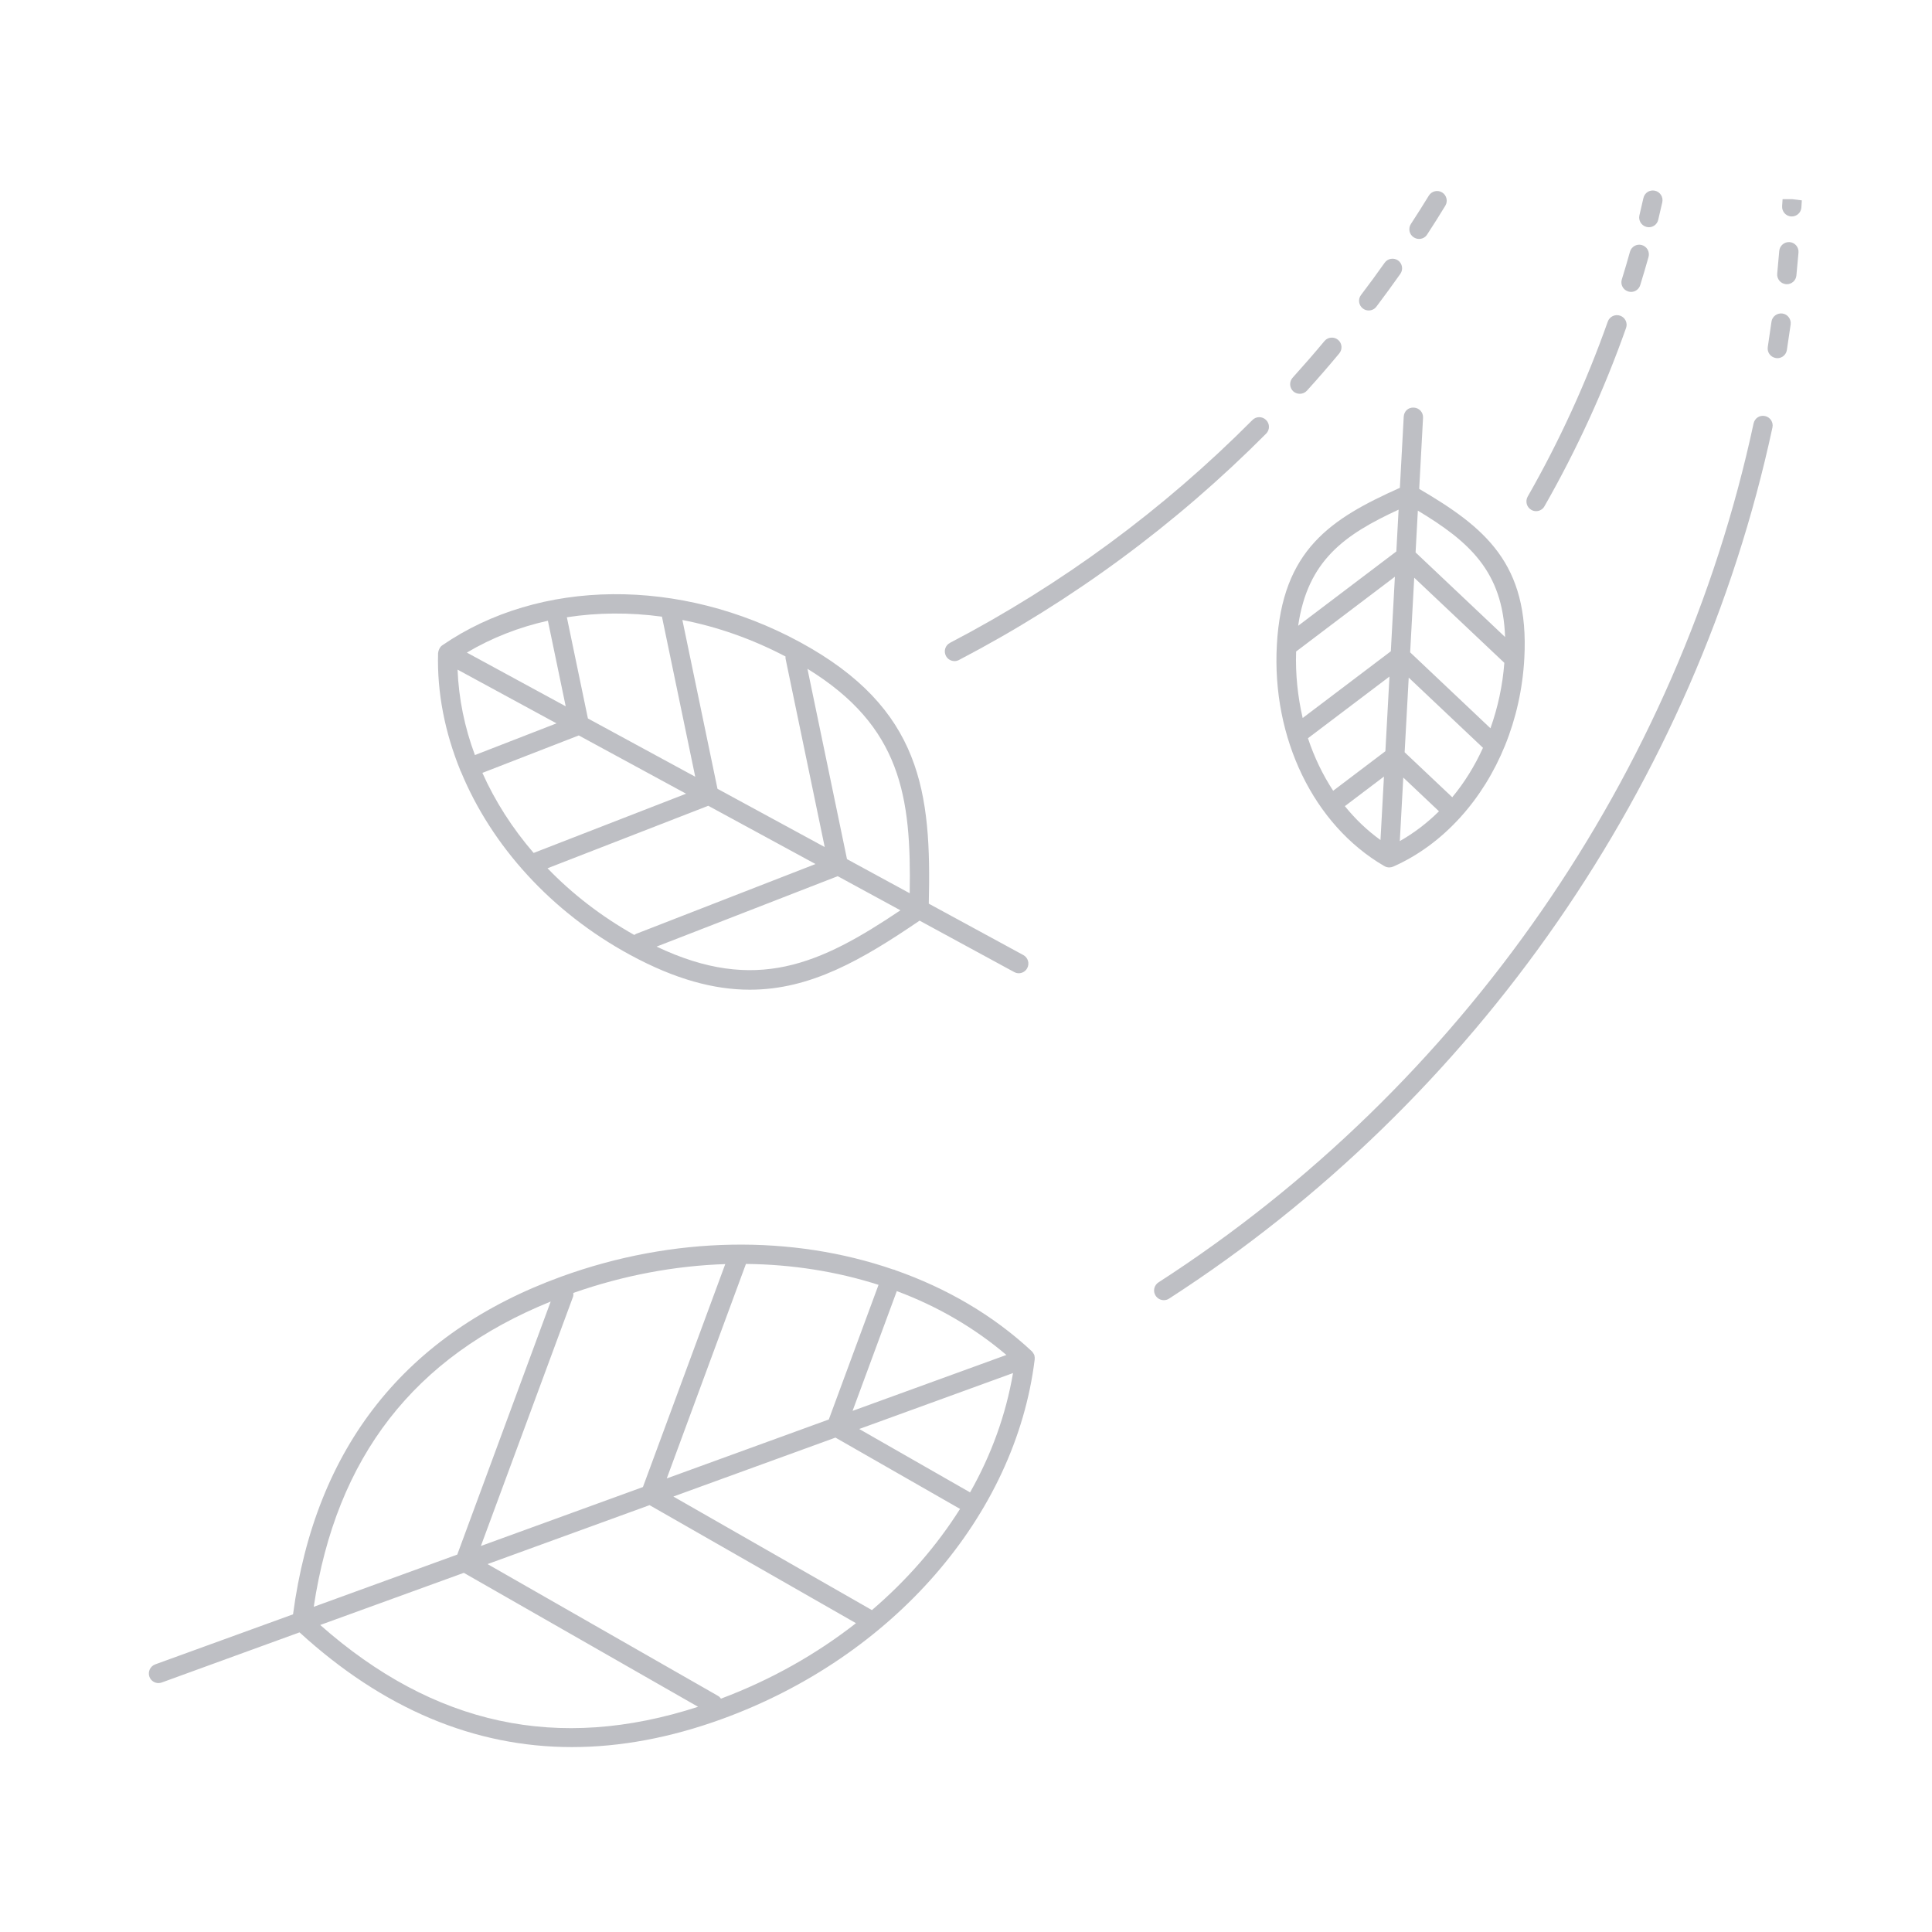
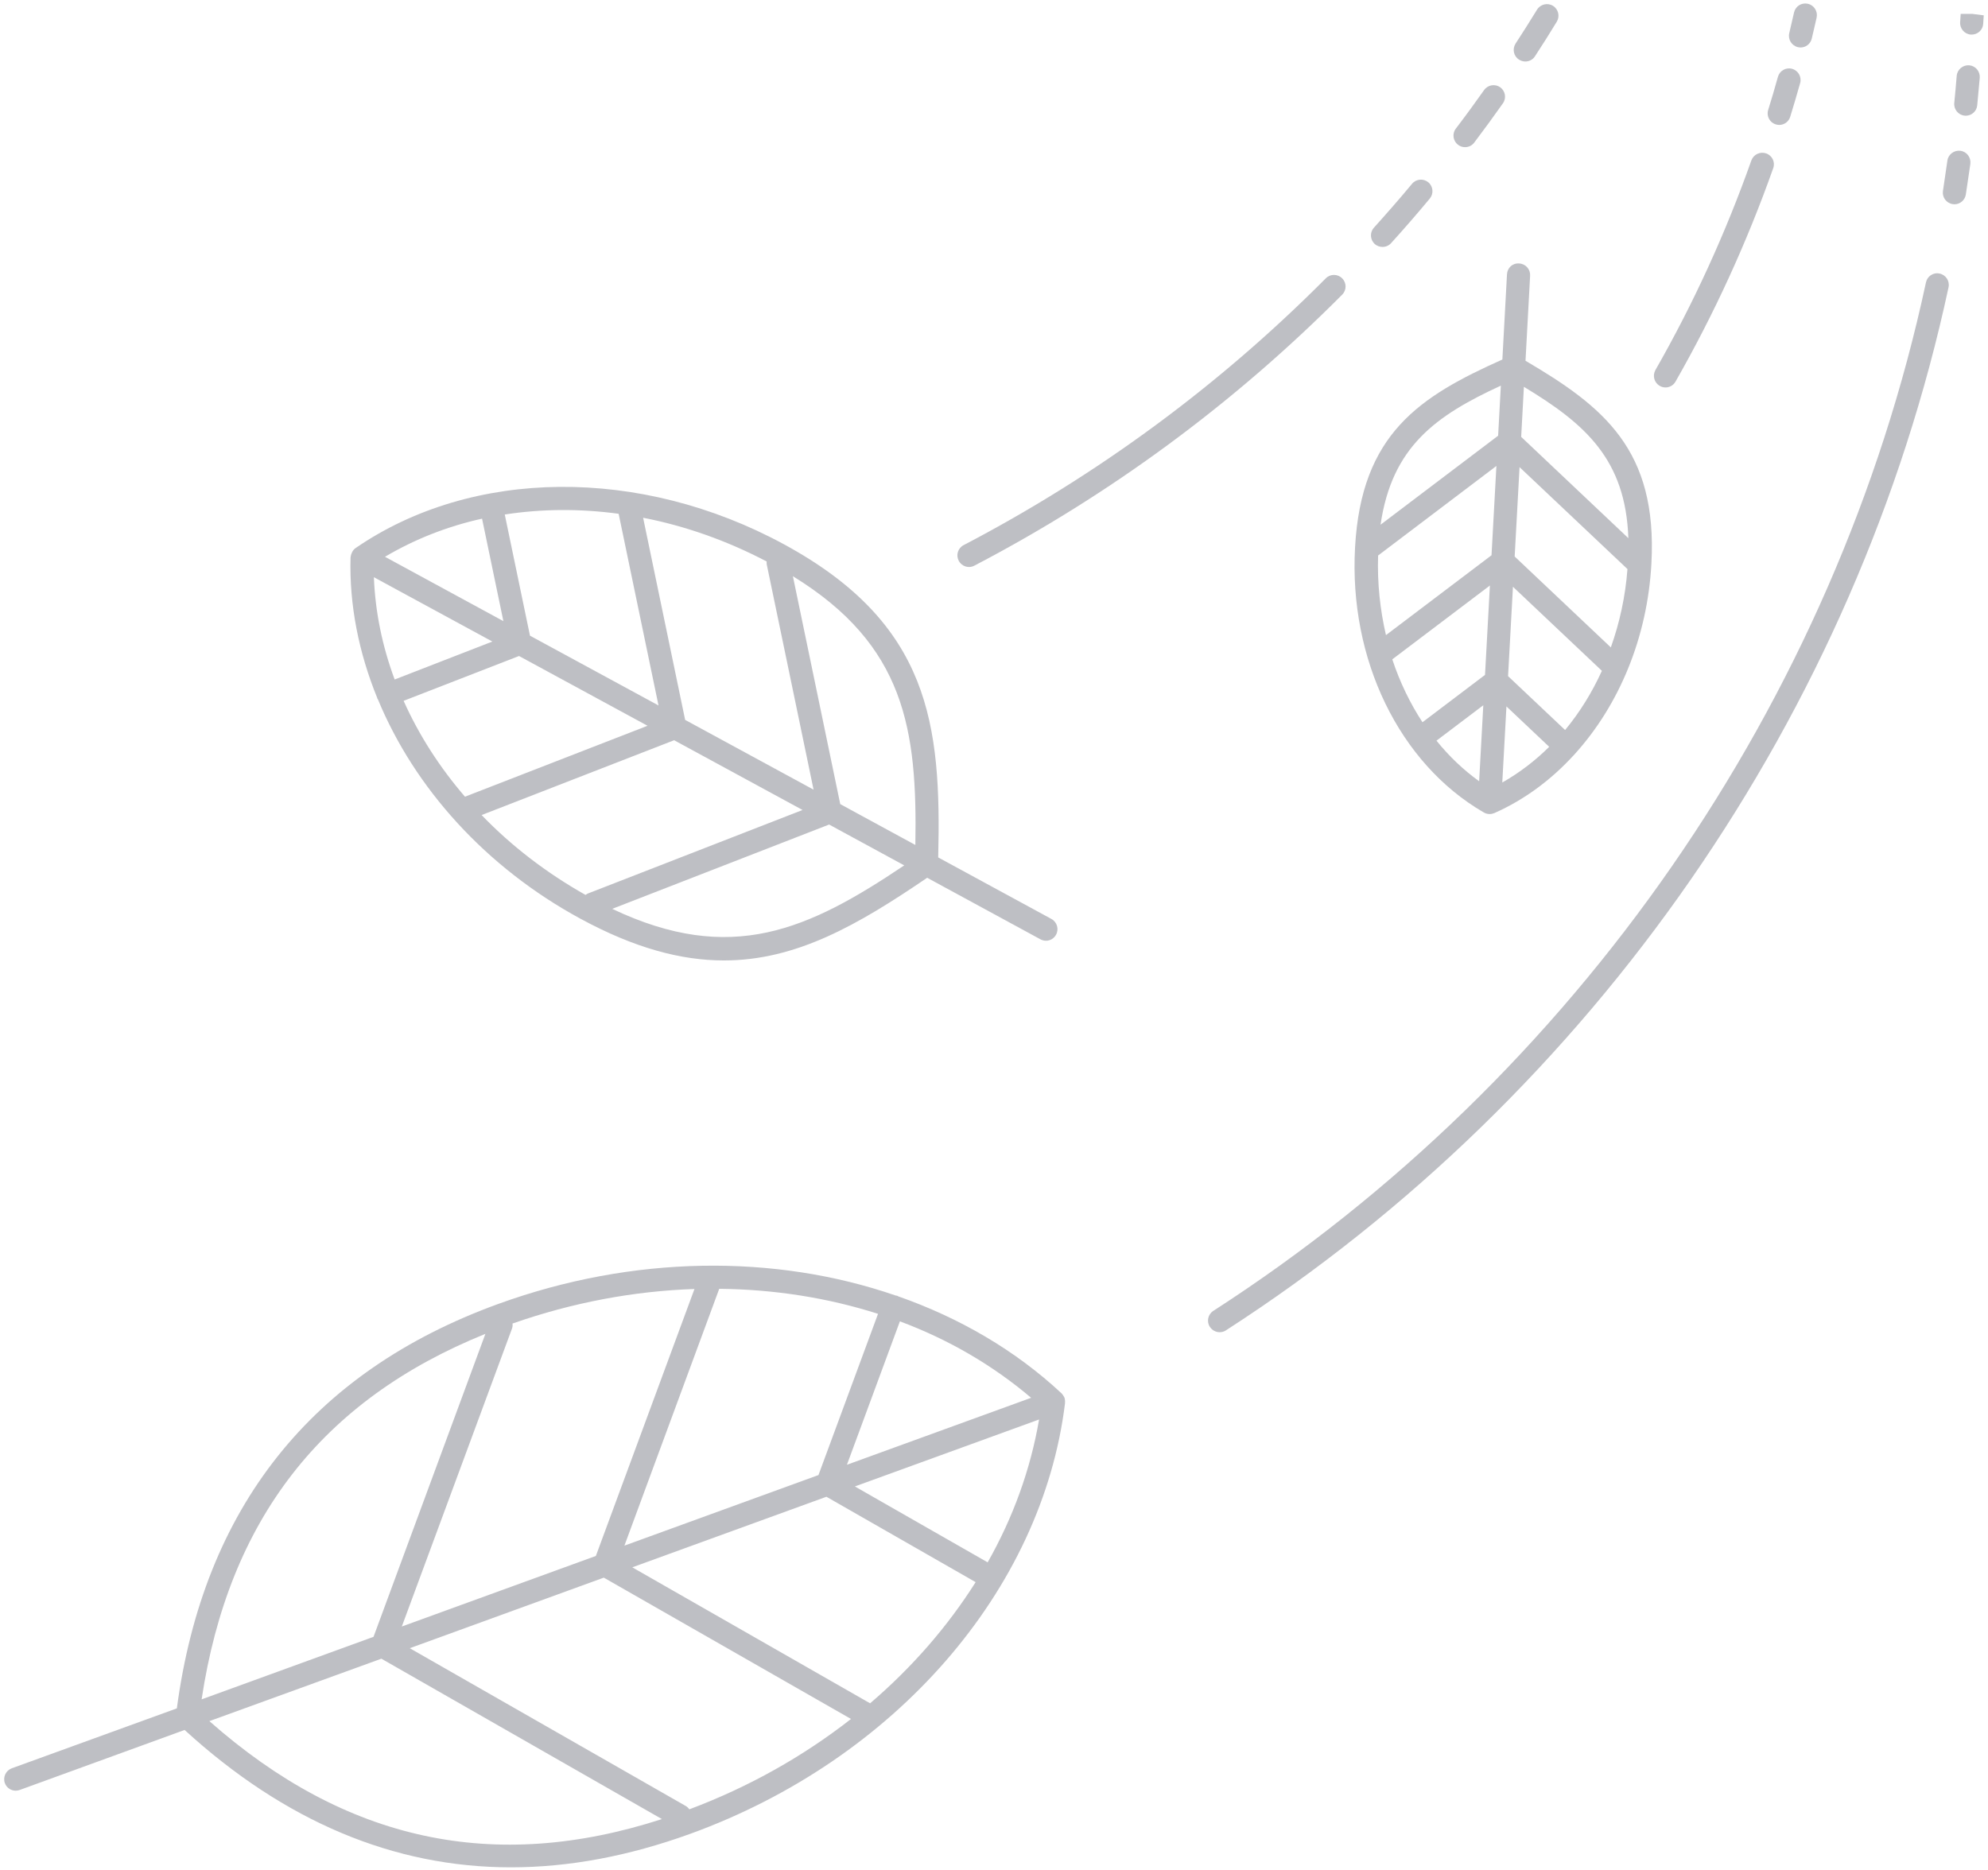
- <svg xmlns="http://www.w3.org/2000/svg" width="412" height="412" viewBox="0 0 412 412" fill="none">
-   <path d="M98.171 164.285C98.187 164.334 98.187 164.382 98.203 164.43C98.219 164.478 98.267 164.494 98.283 164.527C104.801 180.331 117.499 194.477 134.382 203.635C144.022 208.865 152.31 211.054 159.906 211.054C172.829 211.054 183.789 204.713 196.101 196.328L216.267 207.288C216.572 207.449 216.91 207.546 217.248 207.546C217.972 207.546 218.681 207.159 219.051 206.467C219.598 205.47 219.228 204.214 218.23 203.667L198.065 192.707C198.628 169.033 196.632 151.087 170.609 136.943C145.036 123.054 115.083 123.327 94.306 137.619C94 137.828 93.807 138.102 93.662 138.423C93.63 138.488 93.614 138.552 93.582 138.617C93.517 138.778 93.469 138.938 93.453 139.115C93.453 139.164 93.421 139.212 93.421 139.26C93.18 147.742 94.885 156.223 98.168 164.286L98.171 164.285ZM116.839 132.371L120.637 150.622L99.555 139.163C104.85 136.025 110.675 133.74 116.839 132.372L116.839 132.371ZM167.519 140.45L175.872 180.636L153.003 168.212L145.519 132.21C152.97 133.659 160.406 136.266 167.519 140C167.519 140.144 167.487 140.305 167.519 140.45L167.519 140.45ZM135.654 199.144C135.509 199.208 135.396 199.305 135.267 199.385C128.267 195.442 122.022 190.63 116.759 185.158L151.039 171.833L173.908 184.257L135.654 199.144ZM113.798 181.891C109.26 176.629 105.574 170.867 102.871 164.816L123.423 156.833L146.308 169.258L113.798 181.891ZM97.576 142.799L118.675 154.258L101.277 161.017C99.072 155.095 97.817 148.963 97.576 142.799L97.576 142.799ZM140.016 201.864L178.641 186.848L192.015 194.123C174.939 205.598 161.179 211.922 140.016 201.864H140.016ZM193.996 190.486L180.622 183.211L172.189 142.623C192.161 154.902 194.35 169.902 193.996 190.485V190.486ZM141.161 131.504L148.259 165.639L125.373 153.214L120.883 131.633C127.45 130.619 134.273 130.57 141.162 131.504L141.161 131.504Z" fill="#BEBFC4" />
-   <path d="M295.145 184.658H295.161C295.193 184.675 295.209 184.691 295.241 184.707C295.563 184.9 295.917 184.98 296.271 184.98C296.545 184.98 296.835 184.916 297.108 184.803C302.451 182.437 307.231 178.881 311.271 174.455C311.303 174.423 311.335 174.423 311.351 174.391C311.383 174.359 311.399 174.31 311.432 174.278C319.318 165.571 324.355 153.533 325.063 140.384C326.174 120.106 316.533 112.413 302.645 104.254L303.465 89.094C303.53 87.951 302.661 86.986 301.518 86.921C300.279 86.841 299.41 87.726 299.345 88.868L298.525 104.029C283.831 110.611 273.402 117.21 272.292 137.504C271.181 157.428 280.145 175.92 295.145 184.657L295.145 184.658ZM286.792 171.912L295.129 165.603L294.388 179.138C291.572 177.111 289.029 174.681 286.792 171.912L286.792 171.912ZM278.922 157.428L296.304 144.279L295.435 160.196L284.298 168.629C282.077 165.233 280.258 161.467 278.923 157.428H278.922ZM276.396 138.936L297.462 122.987L296.593 138.888L277.796 153.114C276.75 148.592 276.235 143.828 276.396 138.936H276.396ZM317.839 155.303L300.715 139.113L301.584 123.196L320.8 141.35C320.43 146.242 319.4 150.926 317.839 155.303L317.839 155.303ZM309.695 170.013L299.54 160.421L300.409 144.504L316.246 159.472C314.491 163.334 312.287 166.891 309.696 170.013H309.695ZM298.51 179.363L299.25 165.812L306.863 173.006C304.336 175.517 301.536 177.641 298.511 179.363H298.51ZM320.961 135.848L301.874 117.807L302.357 108.891C313.268 115.473 320.478 121.814 320.961 135.848H320.961ZM298.253 108.682L297.77 117.598L276.832 133.45C278.86 119.513 286.713 114.009 298.253 108.682L298.253 108.682Z" fill="#BEBFC4" />
-   <path d="M220.63 289.348C220.614 289.252 220.614 289.123 220.582 289.042C220.566 289.01 220.582 288.994 220.566 288.962C220.55 288.93 220.533 288.914 220.533 288.897C220.485 288.817 220.437 288.737 220.389 288.64C220.324 288.543 220.276 288.431 220.196 288.35C220.147 288.302 220.115 288.27 220.083 288.222C220.067 288.205 220.067 288.173 220.051 288.173C211.811 280.48 201.865 274.703 190.937 270.873C190.873 270.84 190.824 270.792 190.76 270.776C190.68 270.744 190.583 270.744 190.486 270.728C168.985 263.308 143.704 263.518 119.688 272.241C86.471 284.327 67.253 308.564 62.49 344.258L33.103 354.928C32.041 355.314 31.478 356.505 31.864 357.567C32.17 358.404 32.959 358.919 33.795 358.919C34.037 358.919 34.262 358.871 34.504 358.791L63.875 348.104C81.658 364.359 101.1 372.567 121.975 372.567C132.307 372.567 142.977 370.571 153.969 366.58C190.389 353.335 216.556 323.237 220.647 289.911C220.647 289.879 220.631 289.863 220.647 289.83V289.669C220.679 289.573 220.647 289.46 220.631 289.348L220.63 289.348ZM206.87 318.252L183.228 304.734L216.027 292.808C214.514 301.66 211.408 310.254 206.87 318.253L206.87 318.252ZM214.611 288.946L181.812 300.871L191.243 275.33C199.886 278.549 207.772 283.136 214.612 288.946H214.611ZM187.348 273.995L176.743 302.706L142.189 315.275L159.072 269.535C168.905 269.632 178.449 271.144 187.349 273.993L187.348 273.995ZM153.085 361.627L103.966 333.543L138.519 320.974L182.537 346.145C174.088 352.759 164.384 358.247 153.746 362.238C153.585 362.013 153.375 361.788 153.086 361.627L153.085 361.627ZM122.169 276.619C122.281 276.329 122.297 276.023 122.265 275.718C133 271.952 143.959 269.924 154.662 269.57L137.104 317.111L102.551 329.68L122.169 276.619ZM117.437 277.552L97.513 331.516L66.903 342.653C71.715 310.691 88.308 289.336 117.439 277.553L117.437 277.552ZM68.286 346.529L98.912 335.409L148.867 363.975C118.981 373.648 92.538 367.95 68.284 346.529H68.286ZM185.932 343.359C185.932 343.343 185.932 343.343 185.916 343.343L143.591 319.138L178.161 306.569L204.731 321.777C199.742 329.679 193.401 336.97 185.934 343.359L185.932 343.359Z" fill="#BEBFC4" />
-   <path d="M203.554 140.982C203.876 140.982 204.197 140.902 204.503 140.741C228.66 128.123 250.709 111.869 270.003 92.475C270.808 91.67 270.808 90.367 269.987 89.562C269.182 88.757 267.879 88.757 267.074 89.578C248.083 108.681 226.373 124.662 202.588 137.086C201.574 137.617 201.188 138.856 201.719 139.87C202.089 140.578 202.813 140.98 203.553 140.98L203.554 140.982Z" fill="#BEBFC4" />
-   <path d="M277.181 83.978C277.745 83.978 278.308 83.752 278.71 83.302C281.06 80.711 283.361 78.055 285.598 75.368C286.323 74.499 286.21 73.195 285.341 72.471C284.472 71.746 283.168 71.859 282.444 72.728C280.239 75.384 277.97 77.975 275.653 80.55C274.896 81.386 274.961 82.69 275.797 83.463C276.184 83.8 276.683 83.978 277.182 83.978L277.181 83.978Z" fill="#BEBFC4" />
-   <path d="M291.877 66.209C292.505 66.209 293.116 65.935 293.519 65.388C295.257 63.087 296.963 60.753 298.62 58.403C299.28 57.47 299.055 56.198 298.138 55.539C297.22 54.895 295.933 55.104 295.273 56.038C293.631 58.355 291.958 60.656 290.235 62.91C289.543 63.811 289.736 65.115 290.638 65.79C291.008 66.08 291.442 66.209 291.877 66.209L291.877 66.209Z" fill="#BEBFC4" />
-   <path d="M301.485 50.614C301.839 50.839 302.225 50.952 302.611 50.952C303.287 50.952 303.947 50.63 304.333 50.019C305.653 47.991 306.957 45.947 308.212 43.871C308.807 42.905 308.502 41.634 307.536 41.038C306.57 40.443 305.299 40.749 304.703 41.714C303.448 43.758 302.177 45.77 300.873 47.766C300.262 48.731 300.519 50.003 301.485 50.614L301.485 50.614Z" fill="#BEBFC4" />
-   <path d="M376.399 88.724C375.24 88.467 374.194 89.191 373.952 90.301C357.907 165.042 311.654 231.799 247.052 273.464C246.103 274.076 245.813 275.363 246.441 276.313C246.843 276.924 247.503 277.262 248.179 277.262C248.565 277.262 248.951 277.166 249.289 276.941C314.777 234.678 361.687 166.974 377.973 91.17C378.215 90.059 377.507 88.965 376.396 88.723L376.399 88.724Z" fill="#BEBFC4" />
-   <path d="M380.086 66.855C378.992 66.71 377.914 67.483 377.769 68.609C377.511 70.412 377.254 72.198 376.98 74.001C376.803 75.127 377.576 76.173 378.702 76.35C378.815 76.367 378.912 76.383 379.024 76.383C380.022 76.383 380.891 75.658 381.052 74.644C381.326 72.826 381.599 71.007 381.857 69.189C382.002 68.046 381.213 67 380.086 66.855V66.855Z" fill="#BEBFC4" />
-   <path d="M381.648 51.628C380.538 51.547 379.524 52.368 379.427 53.511C379.299 55.12 379.154 56.73 378.993 58.339C378.88 59.466 379.701 60.48 380.827 60.592C380.908 60.592 380.972 60.608 381.037 60.608C382.083 60.608 382.984 59.82 383.08 58.758C383.241 57.132 383.386 55.491 383.531 53.849C383.612 52.706 382.775 51.725 381.648 51.628V51.628Z" fill="#BEBFC4" />
-   <path d="M382.197 42.473H380.137L380.04 43.954C379.96 45.08 380.813 46.078 381.94 46.159H382.1C383.163 46.159 384.08 45.338 384.144 44.243L384.241 42.731L382.197 42.473Z" fill="#BEBFC4" />
-   <path d="M326.559 108.731C326.881 108.924 327.235 109.004 327.573 109.004C328.281 109.004 328.989 108.634 329.359 107.958C336.231 95.92 342.089 83.142 346.757 69.945C347.143 68.867 346.564 67.692 345.501 67.322C344.423 66.951 343.248 67.499 342.862 68.577C338.275 81.532 332.53 94.101 325.771 105.914C325.223 106.912 325.561 108.167 326.559 108.731L326.559 108.731Z" fill="#BEBFC4" />
-   <path d="M347.221 62.154C347.43 62.218 347.623 62.251 347.816 62.251C348.701 62.251 349.506 61.687 349.78 60.802C350.391 58.807 350.987 56.811 351.55 54.799C351.856 53.705 351.212 52.562 350.118 52.257C349.023 51.951 347.897 52.594 347.591 53.689C347.044 55.668 346.464 57.632 345.853 59.595C345.515 60.674 346.126 61.832 347.221 62.154L347.221 62.154Z" fill="#BEBFC4" />
-   <path d="M351.136 48.394C351.297 48.426 351.458 48.458 351.619 48.458C352.553 48.458 353.389 47.83 353.615 46.881C353.904 45.626 354.21 44.386 354.484 43.131C354.725 42.02 354.033 40.926 352.923 40.669C351.764 40.427 350.718 41.119 350.46 42.23C350.187 43.469 349.897 44.692 349.607 45.915C349.35 47.01 350.026 48.12 351.136 48.394V48.394Z" fill="#BEBFC4" />
+ <svg xmlns="http://www.w3.org/2000/svg" width="354" height="333" viewBox="0 0 354 333" fill="none">
+   <path d="M67.171 124.285C67.187 124.334 67.187 124.382 67.203 124.43C67.219 124.478 67.267 124.494 67.283 124.527C73.801 140.331 86.499 154.477 103.382 163.635C113.022 168.865 121.31 171.054 128.906 171.054C141.829 171.054 152.789 164.713 165.101 156.328L185.267 167.288C185.572 167.449 185.91 167.546 186.248 167.546C186.972 167.546 187.681 167.159 188.051 166.467C188.598 165.47 188.228 164.214 187.23 163.667L167.065 152.707C167.628 129.033 165.632 111.087 139.609 96.943C114.036 83.054 84.083 83.328 63.306 97.619C63 97.828 62.807 98.102 62.662 98.423C62.63 98.488 62.614 98.552 62.582 98.617C62.517 98.778 62.469 98.938 62.453 99.115C62.453 99.164 62.421 99.212 62.421 99.26C62.18 107.742 63.886 116.223 67.168 124.286L67.171 124.285ZM85.839 92.371L89.637 110.622L68.555 99.163C73.85 96.025 79.675 93.74 85.839 92.372L85.839 92.371ZM136.519 100.45L144.872 140.636L122.003 128.212L114.519 92.21C121.97 93.659 129.406 96.266 136.519 99.999C136.519 100.144 136.487 100.305 136.519 100.45L136.519 100.45ZM104.654 159.144C104.509 159.208 104.396 159.305 104.267 159.385C97.267 155.442 91.022 150.63 85.76 145.158L120.039 131.833L142.908 144.257L104.654 159.144ZM82.798 141.891C78.26 136.629 74.574 130.867 71.871 124.816L92.423 116.833L115.308 129.258L82.798 141.891ZM66.576 102.799L87.675 114.258L70.277 121.017C68.072 115.095 66.817 108.963 66.576 102.799L66.576 102.799ZM109.016 161.864L147.641 146.848L161.015 154.123C143.939 165.598 130.179 171.922 109.016 161.864H109.016ZM162.996 150.486L149.622 143.211L141.189 102.623C161.161 114.902 163.35 129.902 162.996 150.485V150.486ZM110.161 91.504L117.259 125.639L94.373 113.214L89.883 91.633C96.45 90.619 103.273 90.57 110.162 91.504L110.161 91.504Z" fill="#BEBFC4" />
+   <path d="M264.145 144.658H264.161C264.193 144.675 264.209 144.691 264.241 144.707C264.563 144.9 264.917 144.98 265.271 144.98C265.545 144.98 265.835 144.916 266.108 144.803C271.451 142.437 276.231 138.881 280.271 134.455C280.303 134.423 280.335 134.423 280.351 134.391C280.383 134.359 280.399 134.31 280.432 134.278C288.318 125.571 293.355 113.533 294.063 100.384C295.174 80.106 285.533 72.413 271.645 64.254L272.465 49.094C272.53 47.951 271.661 46.986 270.518 46.921C269.279 46.841 268.41 47.726 268.345 48.868L267.525 64.029C252.831 70.611 242.402 77.21 241.292 97.504C240.181 117.428 249.145 135.92 264.145 144.657L264.145 144.658ZM255.792 131.912L264.129 125.603L263.388 139.138C260.572 137.111 258.029 134.681 255.792 131.912L255.792 131.912ZM247.922 117.428L265.304 104.279L264.435 120.196L253.298 128.629C251.077 125.233 249.258 121.467 247.923 117.428H247.922ZM245.396 98.936L266.462 82.987L265.593 98.888L246.796 113.114C245.75 108.592 245.235 103.828 245.396 98.936H245.396ZM286.839 115.303L269.715 99.113L270.584 83.196L289.8 101.35C289.43 106.242 288.4 110.926 286.839 115.303L286.839 115.303ZM278.695 130.013L268.54 120.421L269.409 104.504L285.246 119.472C283.491 123.334 281.287 126.891 278.696 130.013H278.695ZM267.51 139.363L268.25 125.812L275.863 133.006C273.336 135.517 270.536 137.641 267.511 139.363H267.51ZM289.961 95.848L270.874 77.807L271.357 68.891C282.268 75.473 289.478 81.814 289.961 95.848H289.961ZM267.253 68.681L266.77 77.598L245.832 93.45C247.86 79.513 255.713 74.009 267.253 68.682L267.253 68.681Z" fill="#BEBFC4" />
+   <path d="M189.63 249.348C189.614 249.252 189.614 249.123 189.582 249.042C189.566 249.01 189.582 248.994 189.566 248.962C189.55 248.93 189.533 248.914 189.533 248.897C189.485 248.817 189.437 248.737 189.389 248.64C189.324 248.543 189.276 248.431 189.196 248.35C189.147 248.302 189.115 248.27 189.083 248.222C189.067 248.205 189.067 248.173 189.051 248.173C180.811 240.48 170.865 234.703 159.937 230.873C159.873 230.84 159.824 230.792 159.76 230.776C159.68 230.744 159.583 230.744 159.486 230.728C137.985 223.308 112.704 223.518 88.688 232.241C55.471 244.327 36.253 268.564 31.491 304.258L2.103 314.928C1.041 315.314 0.478 316.505 0.864 317.567C1.17 318.404 1.958 318.919 2.795 318.919C3.037 318.919 3.262 318.871 3.504 318.791L32.875 308.104C50.658 324.359 70.1 332.567 90.975 332.567C101.307 332.567 111.977 330.571 122.969 326.58C159.389 313.335 185.556 283.237 189.647 249.911C189.647 249.879 189.631 249.863 189.647 249.83V249.669C189.679 249.573 189.647 249.46 189.631 249.348L189.63 249.348ZM175.87 278.252L152.228 264.734L185.027 252.808C183.514 261.66 180.408 270.254 175.87 278.253L175.87 278.252ZM183.611 248.946L150.812 260.871L160.243 235.33C168.886 238.549 176.772 243.136 183.612 248.946H183.611ZM156.348 233.995L145.743 262.706L111.189 275.275L128.072 229.535C137.905 229.632 147.449 231.144 156.349 233.993L156.348 233.995ZM122.085 321.627L72.966 293.543L107.519 280.974L151.537 306.145C143.088 312.759 133.384 318.247 122.746 322.238C122.585 322.013 122.375 321.788 122.086 321.627L122.085 321.627ZM91.169 236.619C91.281 236.329 91.297 236.023 91.265 235.718C102 231.952 112.959 229.924 123.662 229.57L106.104 277.111L71.551 289.68L91.169 236.619ZM86.437 237.552L66.513 291.516L35.903 302.653C40.715 270.691 57.308 249.336 86.439 237.553L86.437 237.552ZM37.286 306.529L67.912 295.409L117.867 323.975C87.981 333.648 61.538 327.95 37.284 306.529H37.286ZM154.932 303.359C154.932 303.343 154.932 303.343 154.916 303.343L112.591 279.138L147.161 266.569L173.731 281.777C168.742 289.679 162.401 296.97 154.934 303.359L154.932 303.359Z" fill="#BEBFC4" />
+   <path d="M172.554 100.982C172.876 100.982 173.197 100.902 173.503 100.741C197.66 88.123 219.709 71.869 239.003 52.475C239.808 51.67 239.808 50.367 238.987 49.562C238.182 48.757 236.879 48.757 236.074 49.578C217.083 68.681 195.373 84.662 171.588 97.086C170.574 97.617 170.188 98.856 170.719 99.87C171.089 100.578 171.813 100.98 172.553 100.98L172.554 100.982Z" fill="#BEBFC4" />
+   <path d="M246.181 43.978C246.745 43.978 247.308 43.752 247.71 43.302C250.06 40.711 252.361 38.055 254.598 35.367C255.323 34.498 255.21 33.195 254.341 32.471C253.472 31.747 252.168 31.859 251.444 32.728C249.239 35.384 246.97 37.975 244.653 40.55C243.896 41.386 243.961 42.69 244.797 43.462C245.184 43.8 245.683 43.977 246.182 43.977L246.181 43.978Z" fill="#BEBFC4" />
+   <path d="M260.877 26.209C261.505 26.209 262.116 25.935 262.519 25.388C264.257 23.087 265.963 20.753 267.62 18.403C268.28 17.47 268.055 16.198 267.138 15.539C266.22 14.895 264.933 15.104 264.273 16.038C262.631 18.355 260.958 20.656 259.235 22.91C258.543 23.811 258.736 25.114 259.638 25.79C260.008 26.08 260.442 26.209 260.877 26.209L260.877 26.209Z" fill="#BEBFC4" />
+   <path d="M270.485 10.614C270.839 10.839 271.225 10.952 271.611 10.952C272.287 10.952 272.947 10.63 273.333 10.019C274.653 7.991 275.957 5.947 277.212 3.871C277.807 2.905 277.502 1.634 276.536 1.038C275.57 0.443 274.299 0.749 273.703 1.714C272.448 3.758 271.177 5.77 269.873 7.766C269.262 8.731 269.519 10.003 270.485 10.614L270.485 10.614Z" fill="#BEBFC4" />
+   <path d="M345.399 48.724C344.24 48.467 343.194 49.191 342.952 50.301C326.907 125.042 280.654 191.799 216.052 233.464C215.103 234.076 214.813 235.363 215.441 236.313C215.843 236.924 216.503 237.262 217.179 237.262C217.565 237.262 217.951 237.166 218.289 236.941C283.777 194.678 330.687 126.974 346.973 51.17C347.215 50.059 346.507 48.965 345.396 48.723L345.399 48.724Z" fill="#BEBFC4" />
+   <path d="M349.086 26.855C347.992 26.71 346.914 27.483 346.769 28.609C346.511 30.412 346.254 32.198 345.98 34.001C345.803 35.127 346.576 36.173 347.702 36.35C347.815 36.367 347.912 36.383 348.024 36.383C349.022 36.383 349.891 35.658 350.052 34.645C350.326 32.826 350.599 31.007 350.857 29.189C351.002 28.046 350.213 27 349.086 26.855V26.855Z" fill="#BEBFC4" />
+   <path d="M350.648 11.628C349.538 11.547 348.524 12.368 348.427 13.511C348.299 15.12 348.154 16.73 347.993 18.339C347.88 19.466 348.701 20.48 349.827 20.592C349.908 20.592 349.972 20.608 350.037 20.608C351.083 20.608 351.984 19.82 352.08 18.758C352.241 17.132 352.386 15.491 352.531 13.849C352.612 12.706 351.775 11.725 350.648 11.628V11.628Z" fill="#BEBFC4" />
+   <path d="M351.197 2.473H349.137L349.04 3.954C348.96 5.08 349.813 6.078 350.94 6.159H351.1C352.163 6.159 353.08 5.338 353.144 4.244L353.241 2.731L351.197 2.473Z" fill="#BEBFC4" />
+   <path d="M295.559 68.731C295.881 68.924 296.235 69.004 296.573 69.004C297.281 69.004 297.989 68.634 298.359 67.958C305.231 55.92 311.089 43.142 315.757 29.945C316.143 28.866 315.564 27.692 314.501 27.322C313.423 26.951 312.248 27.498 311.862 28.577C307.275 41.532 301.53 54.101 294.771 65.914C294.223 66.912 294.561 68.167 295.559 68.731L295.559 68.731Z" fill="#BEBFC4" />
+   <path d="M316.221 22.154C316.43 22.218 316.623 22.251 316.816 22.251C317.701 22.251 318.506 21.687 318.78 20.802C319.391 18.807 319.987 16.811 320.55 14.799C320.856 13.705 320.212 12.562 319.118 12.257C318.023 11.951 316.897 12.595 316.591 13.689C316.044 15.668 315.464 17.632 314.853 19.595C314.515 20.674 315.126 21.832 316.221 22.154L316.221 22.154Z" fill="#BEBFC4" />
+   <path d="M320.136 8.394C320.297 8.426 320.458 8.458 320.619 8.458C321.553 8.458 322.389 7.83 322.615 6.881C322.904 5.625 323.21 4.386 323.484 3.131C323.725 2.021 323.033 0.926 321.923 0.669C320.764 0.427 319.718 1.119 319.46 2.23C319.187 3.469 318.897 4.692 318.607 5.915C318.35 7.01 319.026 8.12 320.136 8.394V8.394Z" fill="#BEBFC4" />
</svg>
